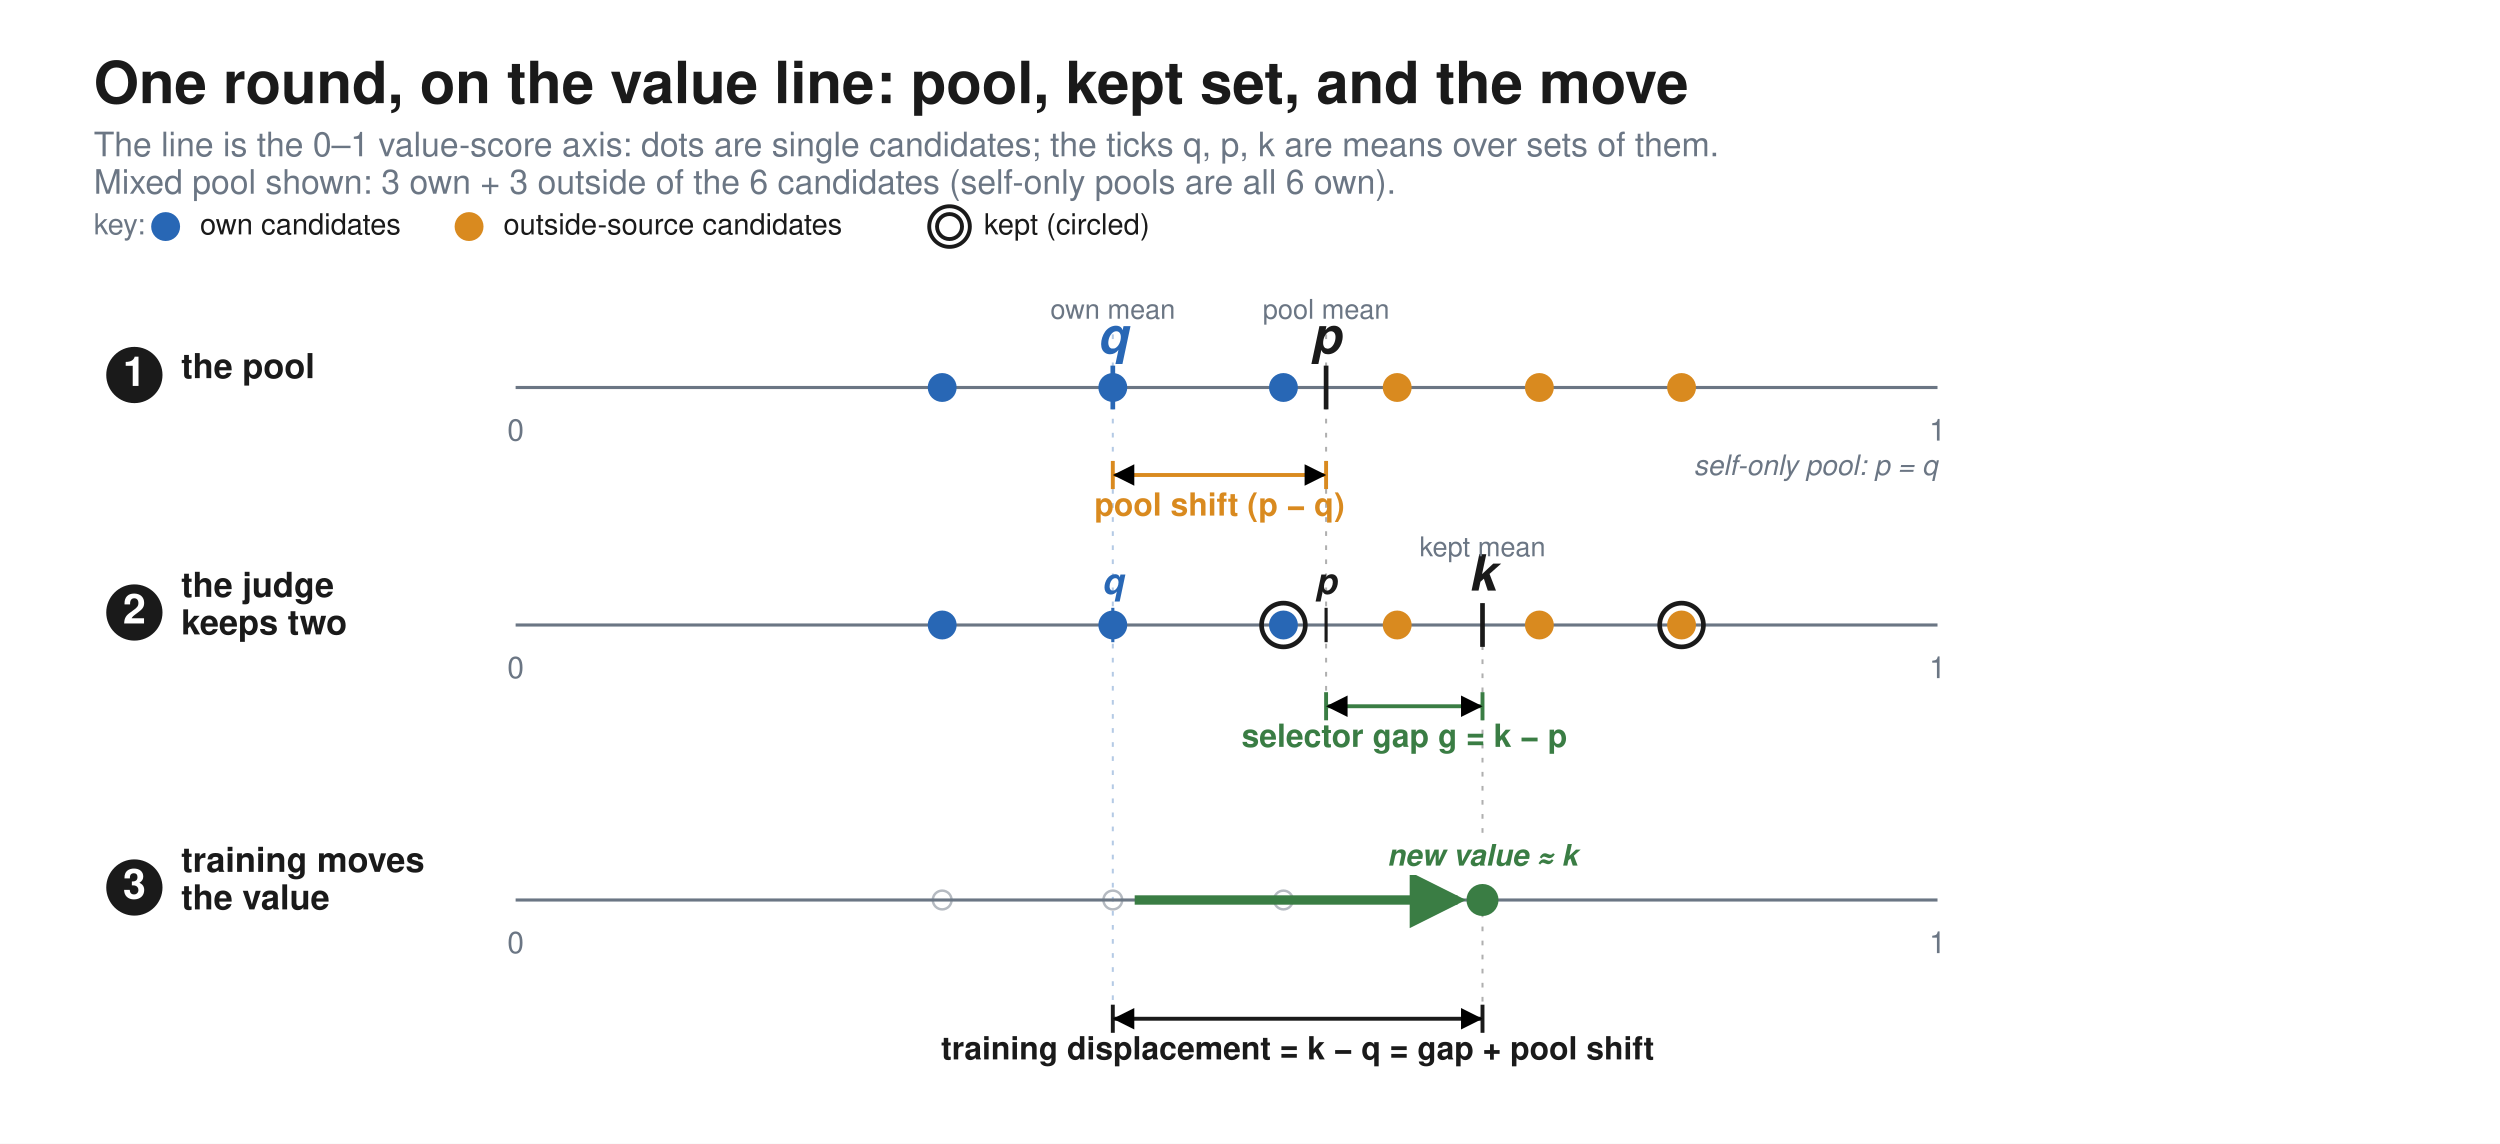
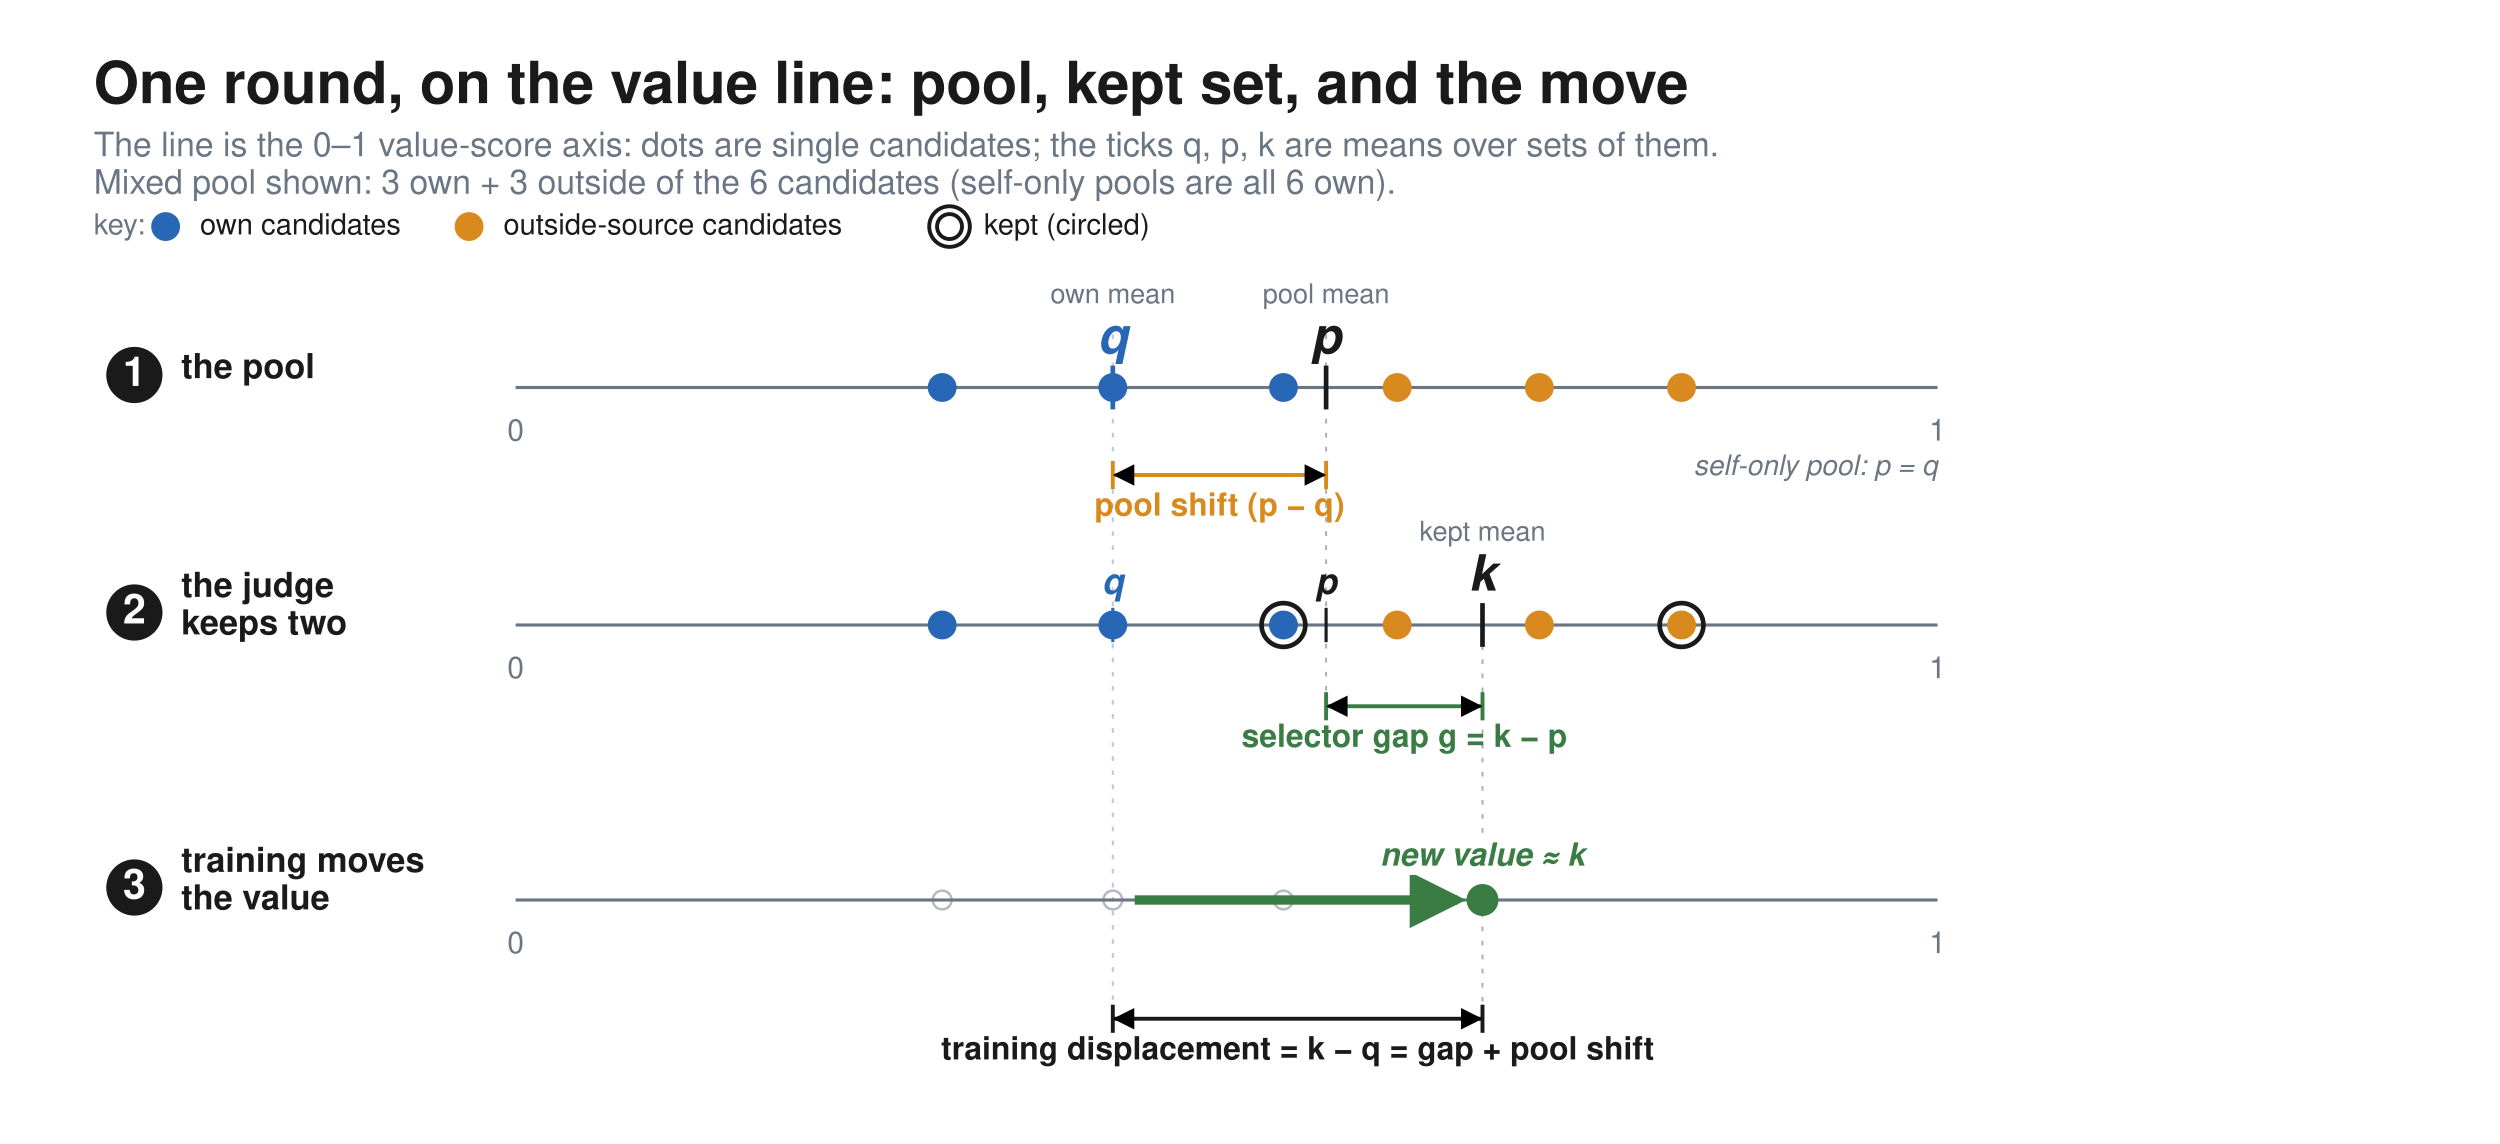
<svg xmlns="http://www.w3.org/2000/svg" viewBox="0 0 1600 732" font-family="Helvetica, Arial, sans-serif">
  <rect width="1600" height="732" fill="white" />
  <defs>
    <marker id="tipEnd" viewBox="0 0 10 10" refX="10" refY="5" markerWidth="5.5" markerHeight="5.5" orient="auto">
      <path d="M 0 0 L 10 5 L 0 10 z" />
    </marker>
    <marker id="tipStart" viewBox="0 0 10 10" refX="0" refY="5" markerWidth="5.5" markerHeight="5.5" orient="auto">
      <path d="M 10 0 L 0 5 L 10 10 z" />
    </marker>
    <marker id="arrG" viewBox="0 0 10 10" refX="8.5" refY="5" markerWidth="6" markerHeight="6" orient="auto">
      <path d="M 0 0 L 10 5 L 0 10 z" fill="#3a7d44" />
    </marker>
  </defs>
  <line x1="712.2" y1="214" x2="712.2" y2="652" stroke="#2867b5" stroke-width="1.3" stroke-dasharray="3 6" opacity="0.35" />
  <line x1="848.7" y1="214" x2="848.7" y2="460" stroke="#1a1a1a" stroke-width="1.3" stroke-dasharray="3 6" opacity="0.35" />
  <line x1="948.8" y1="386" x2="948.8" y2="652" stroke="#1a1a1a" stroke-width="1.3" stroke-dasharray="3 6" opacity="0.35" />
  <text x="60" y="66" font-size="37.2" font-weight="bold" fill="#1a1a1a" font-family="Helvetica, Arial, sans-serif">One round, on the value line: pool, kept set, and the move</text>
  <text x="60" y="100" font-size="21.6" fill="#6b7684" font-family="Helvetica, Arial, sans-serif">The line is the 0–1 value-score axis: dots are single candidates; the ticks q, p, k are means over sets of them.</text>
  <text x="60" y="124" font-size="21.6" fill="#6b7684" font-family="Helvetica, Arial, sans-serif">Mixed pool shown: 3 own + 3 outside of the 6 candidates (self-only pools are all 6 own).</text>
  <text x="60" y="150" font-size="18.6" fill="#6b7684" font-family="Helvetica, Arial, sans-serif">key:</text>
  <circle cx="106" cy="145" r="8" fill="#2867b5" stroke="#2867b5" stroke-width="2.5" />
  <text x="128" y="150" font-size="18.6" fill="#1a1a1a" font-family="Helvetica, Arial, sans-serif">own candidates</text>
  <circle cx="300.2" cy="145" r="8" fill="#d98a1f" stroke="#d98a1f" stroke-width="2.5" />
  <text x="322.2" y="150" font-size="18.6" fill="#1a1a1a" font-family="Helvetica, Arial, sans-serif">outside-source candidates</text>
  <circle cx="607.7" cy="145" r="8" fill="white" stroke="#1a1a1a" stroke-width="2.5" />
  <circle cx="607.7" cy="145" r="13" fill="none" stroke="#1a1a1a" stroke-width="2.5" />
  <text x="629.7" y="150" font-size="18.6" fill="#1a1a1a" font-family="Helvetica, Arial, sans-serif">kept (circled)</text>
  <circle cx="86" cy="240" r="18" fill="#1a1a1a" />
  <text x="86" y="247" font-size="26.4" font-weight="bold" fill="white" text-anchor="middle" font-family="Helvetica, Arial, sans-serif">1</text>
  <text x="116" y="242" font-size="22" font-weight="bold" fill="#1a1a1a" font-family="Helvetica, Arial, sans-serif">the pool</text>
  <line x1="330" y1="248" x2="1240" y2="248" stroke="#6b7684" stroke-width="2" />
  <text x="330" y="282" font-size="19.2" fill="#6b7684" text-anchor="middle" font-family="Helvetica, Arial, sans-serif">0</text>
  <text x="1240" y="282" font-size="19.2" fill="#6b7684" text-anchor="middle" font-family="Helvetica, Arial, sans-serif">1</text>
  <circle cx="603.0" cy="248" r="8" fill="#2867b5" stroke="#2867b5" stroke-width="2.5" />
  <circle cx="712.2" cy="248" r="8" fill="#2867b5" stroke="#2867b5" stroke-width="2.5" />
  <circle cx="821.4" cy="248" r="8" fill="#2867b5" stroke="#2867b5" stroke-width="2.5" />
  <circle cx="894.2" cy="248" r="8" fill="#d98a1f" stroke="#d98a1f" stroke-width="2.5" />
  <circle cx="985.2" cy="248" r="8" fill="#d98a1f" stroke="#d98a1f" stroke-width="2.5" />
  <circle cx="1076.2" cy="248" r="8" fill="#d98a1f" stroke="#d98a1f" stroke-width="2.5" />
  <line x1="712.2" y1="234" x2="712.2" y2="262" stroke="#2867b5" stroke-width="3" />
  <text x="712.2" y="226" font-size="32" font-weight="bold" fill="#2867b5" text-anchor="middle" font-style="italic" font-family="Helvetica, Arial, sans-serif">q</text>
-   <text x="712.2" y="204" font-size="17.4" fill="#6b7684" text-anchor="middle" font-family="Helvetica, Arial, sans-serif">own mean</text>
+   <text x="712.2" y="194" font-size="17.4" fill="#6b7684" text-anchor="middle" font-family="Helvetica, Arial, sans-serif">own mean</text>
  <line x1="848.7" y1="234" x2="848.7" y2="262" stroke="#1a1a1a" stroke-width="3" />
  <text x="848.7" y="226" font-size="32" font-weight="bold" fill="#1a1a1a" text-anchor="middle" font-style="italic" font-family="Helvetica, Arial, sans-serif">p</text>
-   <text x="848.7" y="204" font-size="17.4" fill="#6b7684" text-anchor="middle" font-family="Helvetica, Arial, sans-serif">pool mean</text>
+   <text x="848.7" y="194" font-size="17.4" fill="#6b7684" text-anchor="middle" font-family="Helvetica, Arial, sans-serif">pool mean</text>
  <line x1="712.2" y1="295" x2="712.2" y2="313" stroke="#d98a1f" stroke-width="2.5" />
  <line x1="848.7" y1="295" x2="848.7" y2="313" stroke="#d98a1f" stroke-width="2.5" />
  <line x1="712.2" y1="304" x2="848.7" y2="304" stroke="#d98a1f" stroke-width="2.5" marker-end="url(#tipEnd)" marker-start="url(#tipStart)" />
  <text x="780.5" y="330" font-size="20.4" font-weight="bold" fill="#d98a1f" text-anchor="middle" font-family="Helvetica, Arial, sans-serif">pool shift  (p − q)</text>
  <text x="1240" y="304" font-size="18" fill="#6b7684" text-anchor="end" font-style="italic" font-family="Helvetica, Arial, sans-serif">self-only pool: p = q</text>
  <circle cx="86" cy="392" r="18" fill="#1a1a1a" />
  <text x="86" y="399" font-size="26.4" font-weight="bold" fill="white" text-anchor="middle" font-family="Helvetica, Arial, sans-serif">2</text>
  <text x="116" y="382" font-size="22" font-weight="bold" fill="#1a1a1a" font-family="Helvetica, Arial, sans-serif">the judge</text>
  <text x="116" y="406" font-size="22" font-weight="bold" fill="#1a1a1a" font-family="Helvetica, Arial, sans-serif">keeps two</text>
  <line x1="330" y1="400" x2="1240" y2="400" stroke="#6b7684" stroke-width="2" />
  <text x="330" y="434" font-size="19.2" fill="#6b7684" text-anchor="middle" font-family="Helvetica, Arial, sans-serif">0</text>
  <text x="1240" y="434" font-size="19.2" fill="#6b7684" text-anchor="middle" font-family="Helvetica, Arial, sans-serif">1</text>
  <circle cx="603.0" cy="400" r="8" fill="#2867b5" stroke="#2867b5" stroke-width="2.5" />
  <circle cx="712.2" cy="400" r="8" fill="#2867b5" stroke="#2867b5" stroke-width="2.5" />
  <circle cx="821.4" cy="400" r="8" fill="#2867b5" stroke="#2867b5" stroke-width="2.5" />
  <circle cx="894.2" cy="400" r="8" fill="#d98a1f" stroke="#d98a1f" stroke-width="2.5" />
  <circle cx="985.2" cy="400" r="8" fill="#d98a1f" stroke="#d98a1f" stroke-width="2.5" />
  <circle cx="1076.2" cy="400" r="8" fill="#d98a1f" stroke="#d98a1f" stroke-width="2.5" />
  <circle cx="821.4" cy="400" r="14" fill="none" stroke="#1a1a1a" stroke-width="3" />
  <circle cx="1076.2" cy="400" r="14" fill="none" stroke="#1a1a1a" stroke-width="3" />
  <line x1="948.8" y1="386" x2="948.8" y2="414" stroke="#1a1a1a" stroke-width="3" />
  <text x="948.8" y="378" font-size="32" font-weight="bold" fill="#1a1a1a" text-anchor="middle" font-style="italic" font-family="Helvetica, Arial, sans-serif">k</text>
-   <text x="948.8" y="356" font-size="17.4" fill="#6b7684" text-anchor="middle" font-family="Helvetica, Arial, sans-serif">kept mean</text>
+   <text x="948.8" y="346" font-size="17.4" fill="#6b7684" text-anchor="middle" font-family="Helvetica, Arial, sans-serif">kept mean</text>
  <line x1="712.2" y1="389" x2="712.2" y2="411" stroke="#2867b5" stroke-width="2" />
  <text x="712.2" y="380" font-size="22.8" font-weight="bold" font-style="italic" fill="#2867b5" text-anchor="middle" font-family="Helvetica, Arial, sans-serif">q</text>
  <line x1="848.7" y1="389" x2="848.7" y2="411" stroke="#1a1a1a" stroke-width="2" />
  <text x="848.7" y="380" font-size="22.8" font-weight="bold" font-style="italic" fill="#1a1a1a" text-anchor="middle" font-family="Helvetica, Arial, sans-serif">p</text>
  <line x1="848.7" y1="443" x2="848.7" y2="461" stroke="#3a7d44" stroke-width="2.5" />
  <line x1="948.8" y1="443" x2="948.8" y2="461" stroke="#3a7d44" stroke-width="2.5" />
  <line x1="848.7" y1="452" x2="948.8" y2="452" stroke="#3a7d44" stroke-width="2.5" marker-end="url(#tipEnd)" marker-start="url(#tipStart)" />
  <text x="898.8" y="478" font-size="20.4" font-weight="bold" fill="#3a7d44" text-anchor="middle" font-family="Helvetica, Arial, sans-serif">selector gap   g = k − p</text>
  <circle cx="86" cy="568" r="18" fill="#1a1a1a" />
  <text x="86" y="575" font-size="26.4" font-weight="bold" fill="white" text-anchor="middle" font-family="Helvetica, Arial, sans-serif">3</text>
  <text x="116" y="558" font-size="22" font-weight="bold" fill="#1a1a1a" font-family="Helvetica, Arial, sans-serif">training moves</text>
  <text x="116" y="582" font-size="22" font-weight="bold" fill="#1a1a1a" font-family="Helvetica, Arial, sans-serif">the value</text>
  <line x1="330" y1="576" x2="1240" y2="576" stroke="#6b7684" stroke-width="2" />
  <text x="330" y="610" font-size="19.2" fill="#6b7684" text-anchor="middle" font-family="Helvetica, Arial, sans-serif">0</text>
  <text x="1240" y="610" font-size="19.2" fill="#6b7684" text-anchor="middle" font-family="Helvetica, Arial, sans-serif">1</text>
  <circle cx="603.0" cy="576" r="6" fill="none" stroke="#6b7684" stroke-width="1.6" opacity="0.5" />
  <circle cx="712.2" cy="576" r="6" fill="none" stroke="#6b7684" stroke-width="1.6" opacity="0.5" />
  <circle cx="821.4" cy="576" r="6" fill="none" stroke="#6b7684" stroke-width="1.6" opacity="0.5" />
  <line x1="726.2" y1="576" x2="932.8" y2="576" stroke="#3a7d44" stroke-width="6" marker-end="url(#arrG)" />
  <circle cx="948.8" cy="576" r="9" fill="#3a7d44" stroke="#3a7d44" stroke-width="2.5" />
-   <rect x="880.8" y="536" width="136" height="24" fill="white" />
-   <text x="948.8" y="554" font-size="19" font-weight="bold" font-style="italic" fill="#3a7d44" text-anchor="middle" font-family="Helvetica, Arial, sans-serif">new value ≈ k</text>
+   <rect x="870.8" y="534" width="156" height="26" fill="white" />
+   <text x="948.8" y="554" font-size="20.4" font-weight="bold" font-style="italic" fill="#3a7d44" text-anchor="middle" font-family="Helvetica, Arial, sans-serif">new value ≈ k</text>
  <line x1="712.2" y1="643" x2="712.2" y2="661" stroke="#1a1a1a" stroke-width="2.5" />
  <line x1="948.8" y1="643" x2="948.8" y2="661" stroke="#1a1a1a" stroke-width="2.5" />
  <line x1="712.2" y1="652" x2="948.8" y2="652" stroke="#1a1a1a" stroke-width="2.5" marker-end="url(#tipEnd)" marker-start="url(#tipStart)" />
  <text x="830.5" y="678" font-size="20.4" font-weight="bold" fill="#1a1a1a" text-anchor="middle" font-family="Helvetica, Arial, sans-serif">training displacement = k − q  =  gap + pool shift</text>
</svg>
